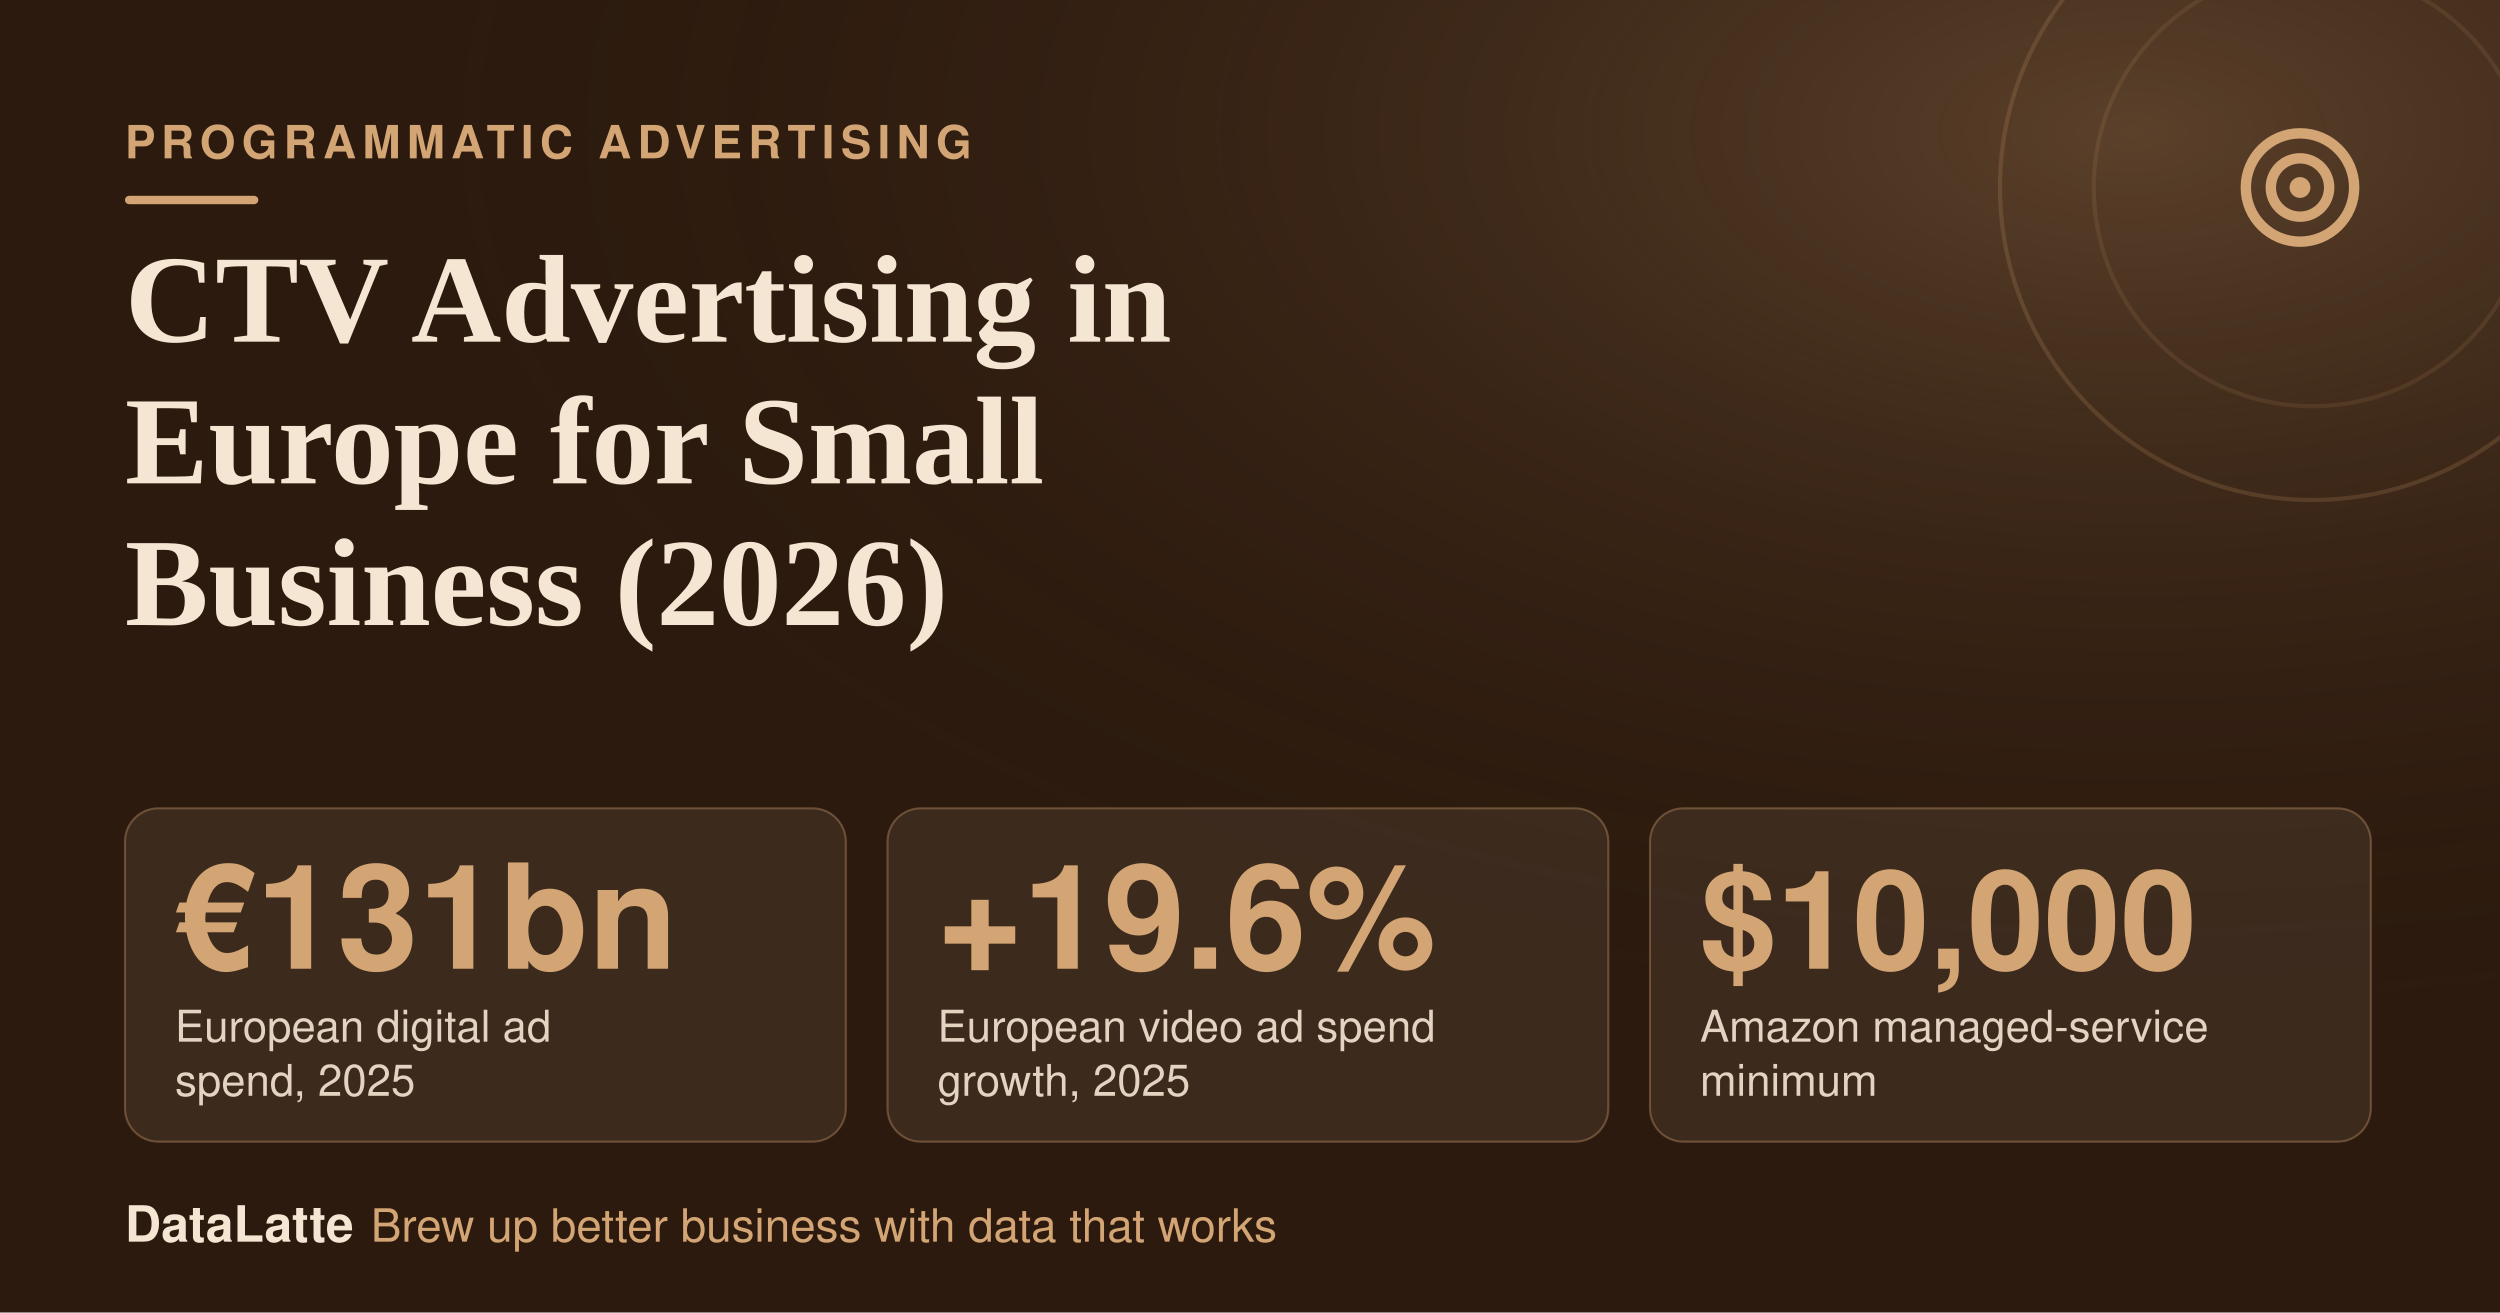
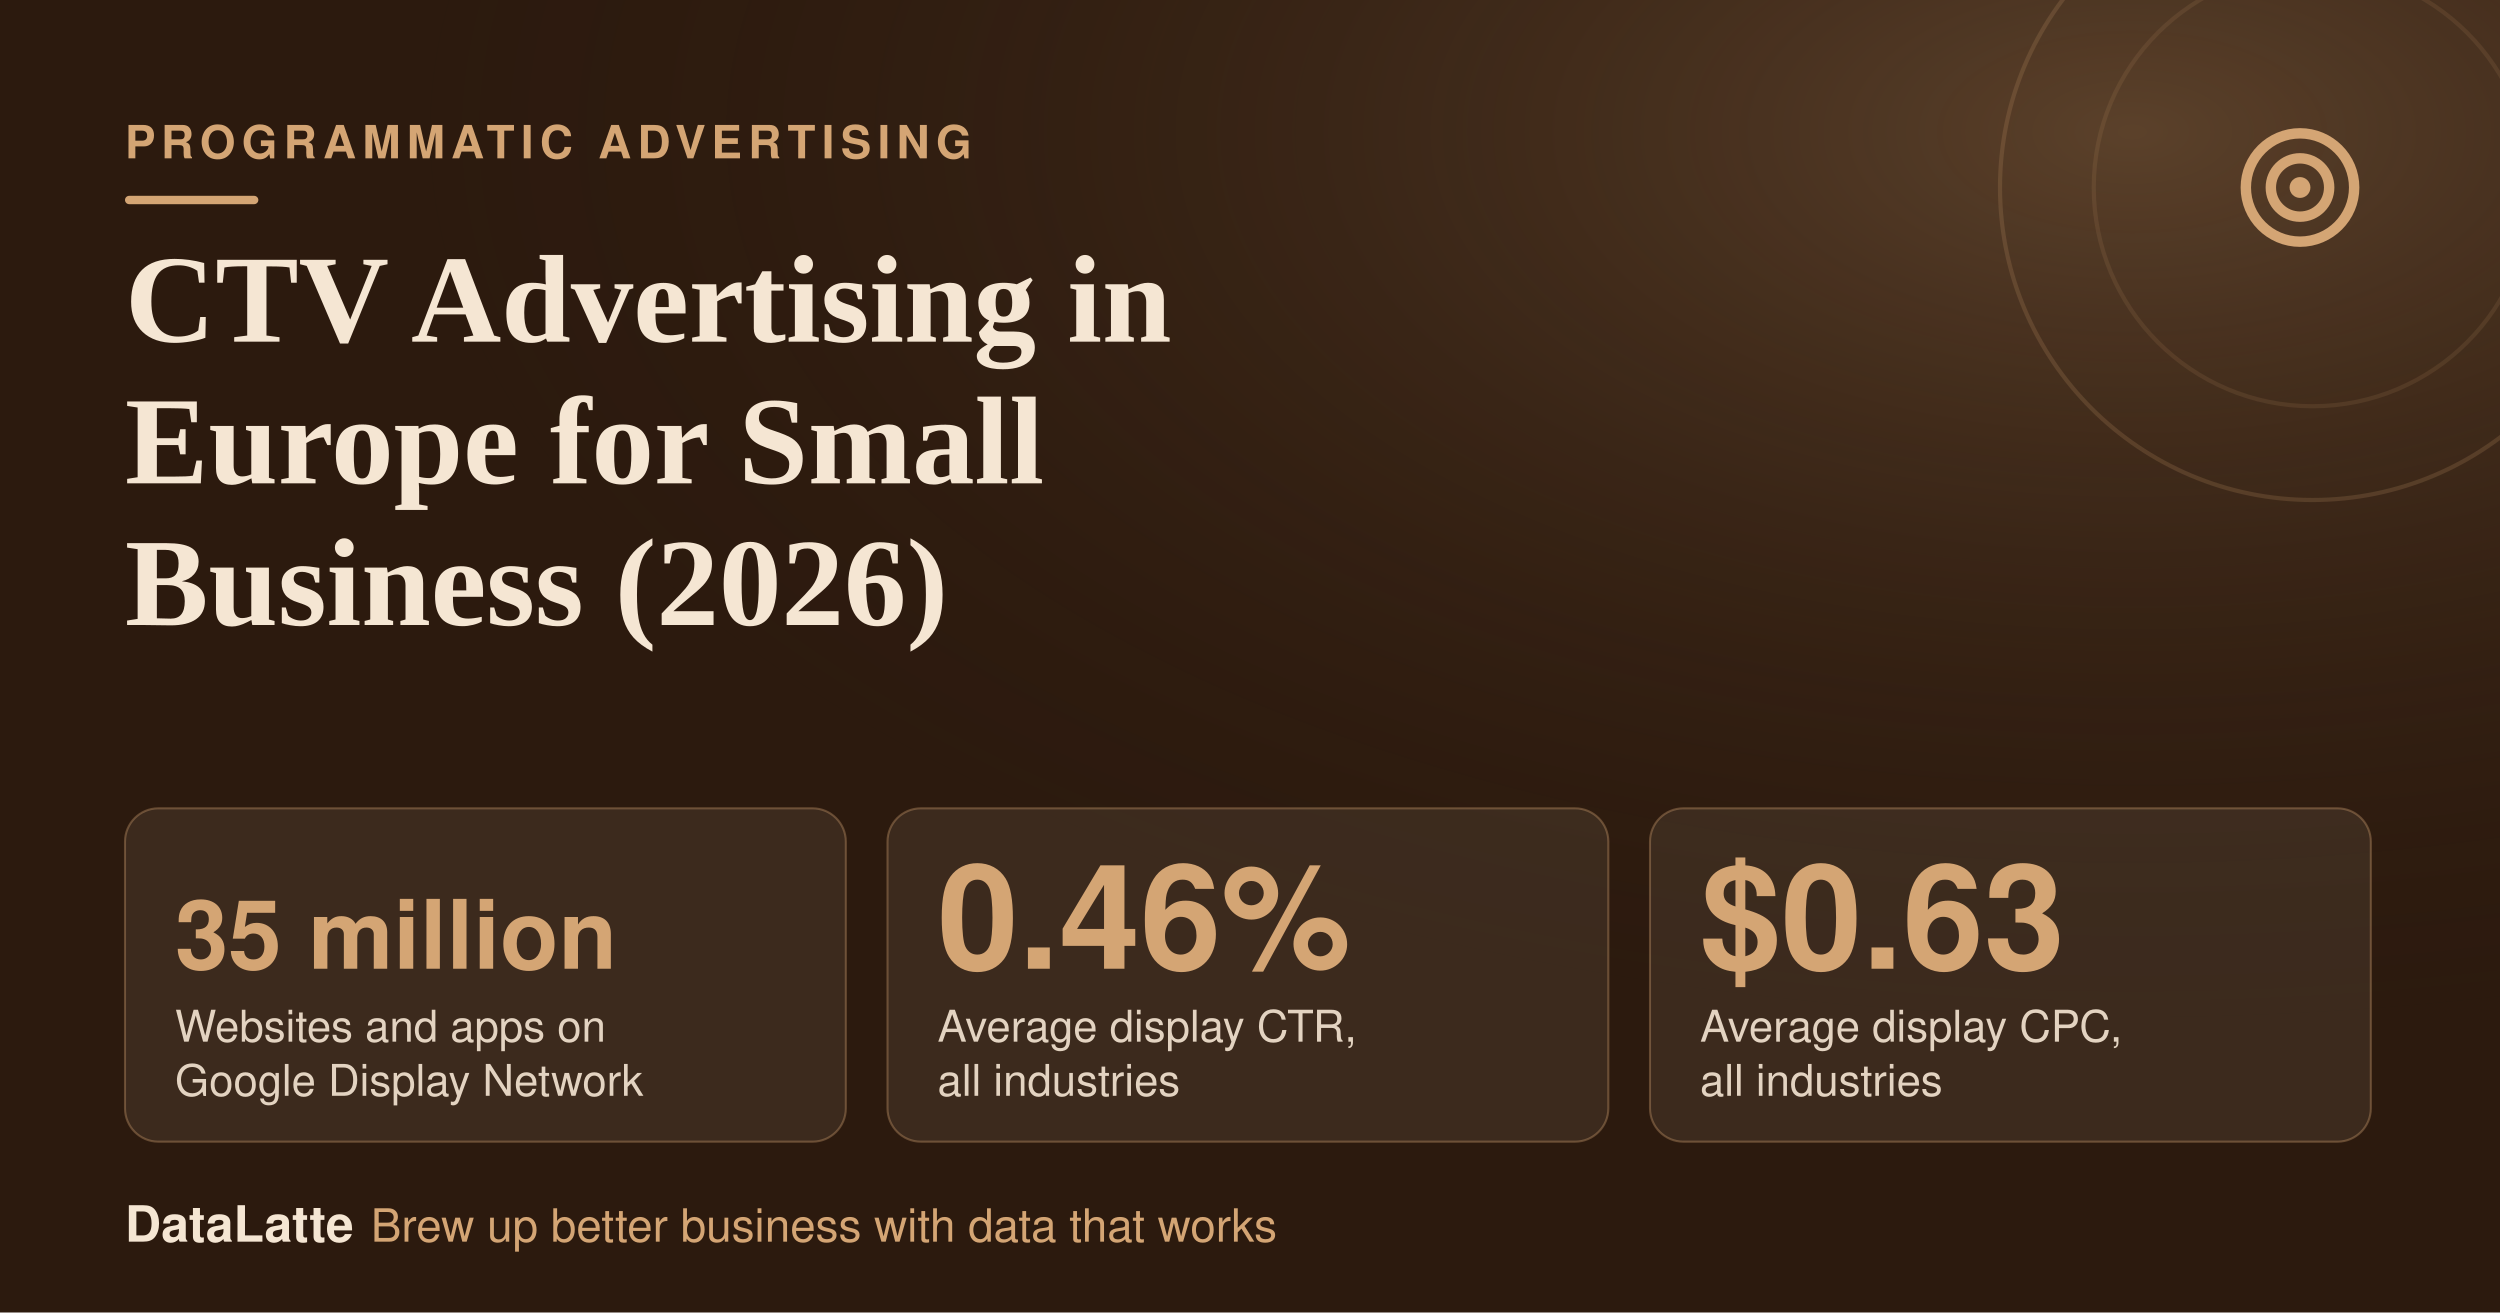
<svg xmlns="http://www.w3.org/2000/svg" width="1200" height="630" viewBox="0 0 1200 630" role="img" aria-label="CTV Advertising in Europe for Small Business (2026)">
  <defs>
    <radialGradient id="g" cx="85%" cy="10%" r="70%">
      <stop offset="0" stop-color="#d4a574" stop-opacity="0.28" />
      <stop offset="1" stop-color="#2c1a0e" stop-opacity="0" />
    </radialGradient>
  </defs>
  <rect width="1200" height="630" fill="#2c1a0e" />
  <rect width="1200" height="630" fill="url(#g)" />
  <circle cx="1110" cy="90" r="150" fill="none" stroke="#d4a574" stroke-opacity="0.18" stroke-width="2" />
  <circle cx="1110" cy="90" r="105" fill="none" stroke="#d4a574" stroke-opacity="0.12" stroke-width="2" />
  <g transform="translate(1076 62) scale(1.0)">
    <circle cx="28" cy="28" r="26" fill="none" stroke="#d4a574" stroke-width="5" />
    <circle cx="28" cy="28" r="14" fill="none" stroke="#d4a574" stroke-width="5" />
    <circle cx="28" cy="28" r="5" fill="#d4a574" />
  </g>
  <text x="60" y="76" font-family="Helvetica, Arial, sans-serif" font-size="22" font-weight="700" fill="#d4a574" letter-spacing="3">PROGRAMMATIC ADVERTISING</text>
  <rect x="60" y="94" width="64" height="4" rx="2" fill="#d4a574" />
  <text x="60" y="164" font-family="Georgia, 'Times New Roman', serif" font-size="60" font-weight="700" fill="#f5e6d3">CTV Advertising in</text>
  <text x="60" y="232" font-family="Georgia, 'Times New Roman', serif" font-size="60" font-weight="700" fill="#f5e6d3">Europe for Small</text>
  <text x="60" y="300" font-family="Georgia, 'Times New Roman', serif" font-size="60" font-weight="700" fill="#f5e6d3">Business (2026)</text>
  <rect x="60" y="388" width="346" height="160" rx="16" fill="#f5e6d3" fill-opacity="0.08" stroke="#d4a574" stroke-opacity="0.35" />
-   <text x="84" y="465" font-family="Helvetica, Arial, sans-serif" font-size="70" font-weight="800" fill="#d4a574">€131bn</text>
-   <text x="84" y="500" font-family="Helvetica, Arial, sans-serif" font-size="21" fill="#f5e6d3" fill-opacity="0.9">European digital ad</text>
-   <text x="84" y="526" font-family="Helvetica, Arial, sans-serif" font-size="21" fill="#f5e6d3" fill-opacity="0.9">spend, 2025</text>
+   <text x="84" y="465" font-family="Helvetica, Arial, sans-serif" font-size="46" font-weight="800" fill="#d4a574">35 million</text>
+   <text x="84" y="500" font-family="Helvetica, Arial, sans-serif" font-size="21" fill="#f5e6d3" fill-opacity="0.9">Websites and apps on</text>
+   <text x="84" y="526" font-family="Helvetica, Arial, sans-serif" font-size="21" fill="#f5e6d3" fill-opacity="0.9">Google Display Network</text>
  <rect x="426" y="388" width="346" height="160" rx="16" fill="#f5e6d3" fill-opacity="0.08" stroke="#d4a574" stroke-opacity="0.35" />
-   <text x="450" y="465" font-family="Helvetica, Arial, sans-serif" font-size="70" font-weight="800" fill="#d4a574">+19.6%</text>
-   <text x="450" y="500" font-family="Helvetica, Arial, sans-serif" font-size="21" fill="#f5e6d3" fill-opacity="0.9">European video ad spend</text>
-   <text x="450" y="526" font-family="Helvetica, Arial, sans-serif" font-size="21" fill="#f5e6d3" fill-opacity="0.9">growth, 2025</text>
+   <text x="450" y="465" font-family="Helvetica, Arial, sans-serif" font-size="70" font-weight="800" fill="#d4a574">0.46%</text>
+   <text x="450" y="500" font-family="Helvetica, Arial, sans-serif" font-size="21" fill="#f5e6d3" fill-opacity="0.9">Average display CTR,</text>
+   <text x="450" y="526" font-family="Helvetica, Arial, sans-serif" font-size="21" fill="#f5e6d3" fill-opacity="0.9">all industries</text>
  <rect x="792" y="388" width="346" height="160" rx="16" fill="#f5e6d3" fill-opacity="0.08" stroke="#d4a574" stroke-opacity="0.35" />
-   <text x="816" y="465" font-family="Helvetica, Arial, sans-serif" font-size="66" font-weight="800" fill="#d4a574">$10,000</text>
-   <text x="816" y="500" font-family="Helvetica, Arial, sans-serif" font-size="21" fill="#f5e6d3" fill-opacity="0.9">Amazon managed-service</text>
-   <text x="816" y="526" font-family="Helvetica, Arial, sans-serif" font-size="21" fill="#f5e6d3" fill-opacity="0.9">minimum</text>
+   <text x="816" y="465" font-family="Helvetica, Arial, sans-serif" font-size="70" font-weight="800" fill="#d4a574">$0.63</text>
+   <text x="816" y="500" font-family="Helvetica, Arial, sans-serif" font-size="21" fill="#f5e6d3" fill-opacity="0.9">Average display CPC,</text>
+   <text x="816" y="526" font-family="Helvetica, Arial, sans-serif" font-size="21" fill="#f5e6d3" fill-opacity="0.9">all industries</text>
  <text x="60" y="596" font-family="Helvetica, Arial, sans-serif" font-size="24" font-weight="700" fill="#f5e6d3">DataLatte</text>
  <text x="178" y="596" font-family="Helvetica, Arial, sans-serif" font-size="22" fill="#d4a574">Brew up better business with data that works</text>
</svg>
